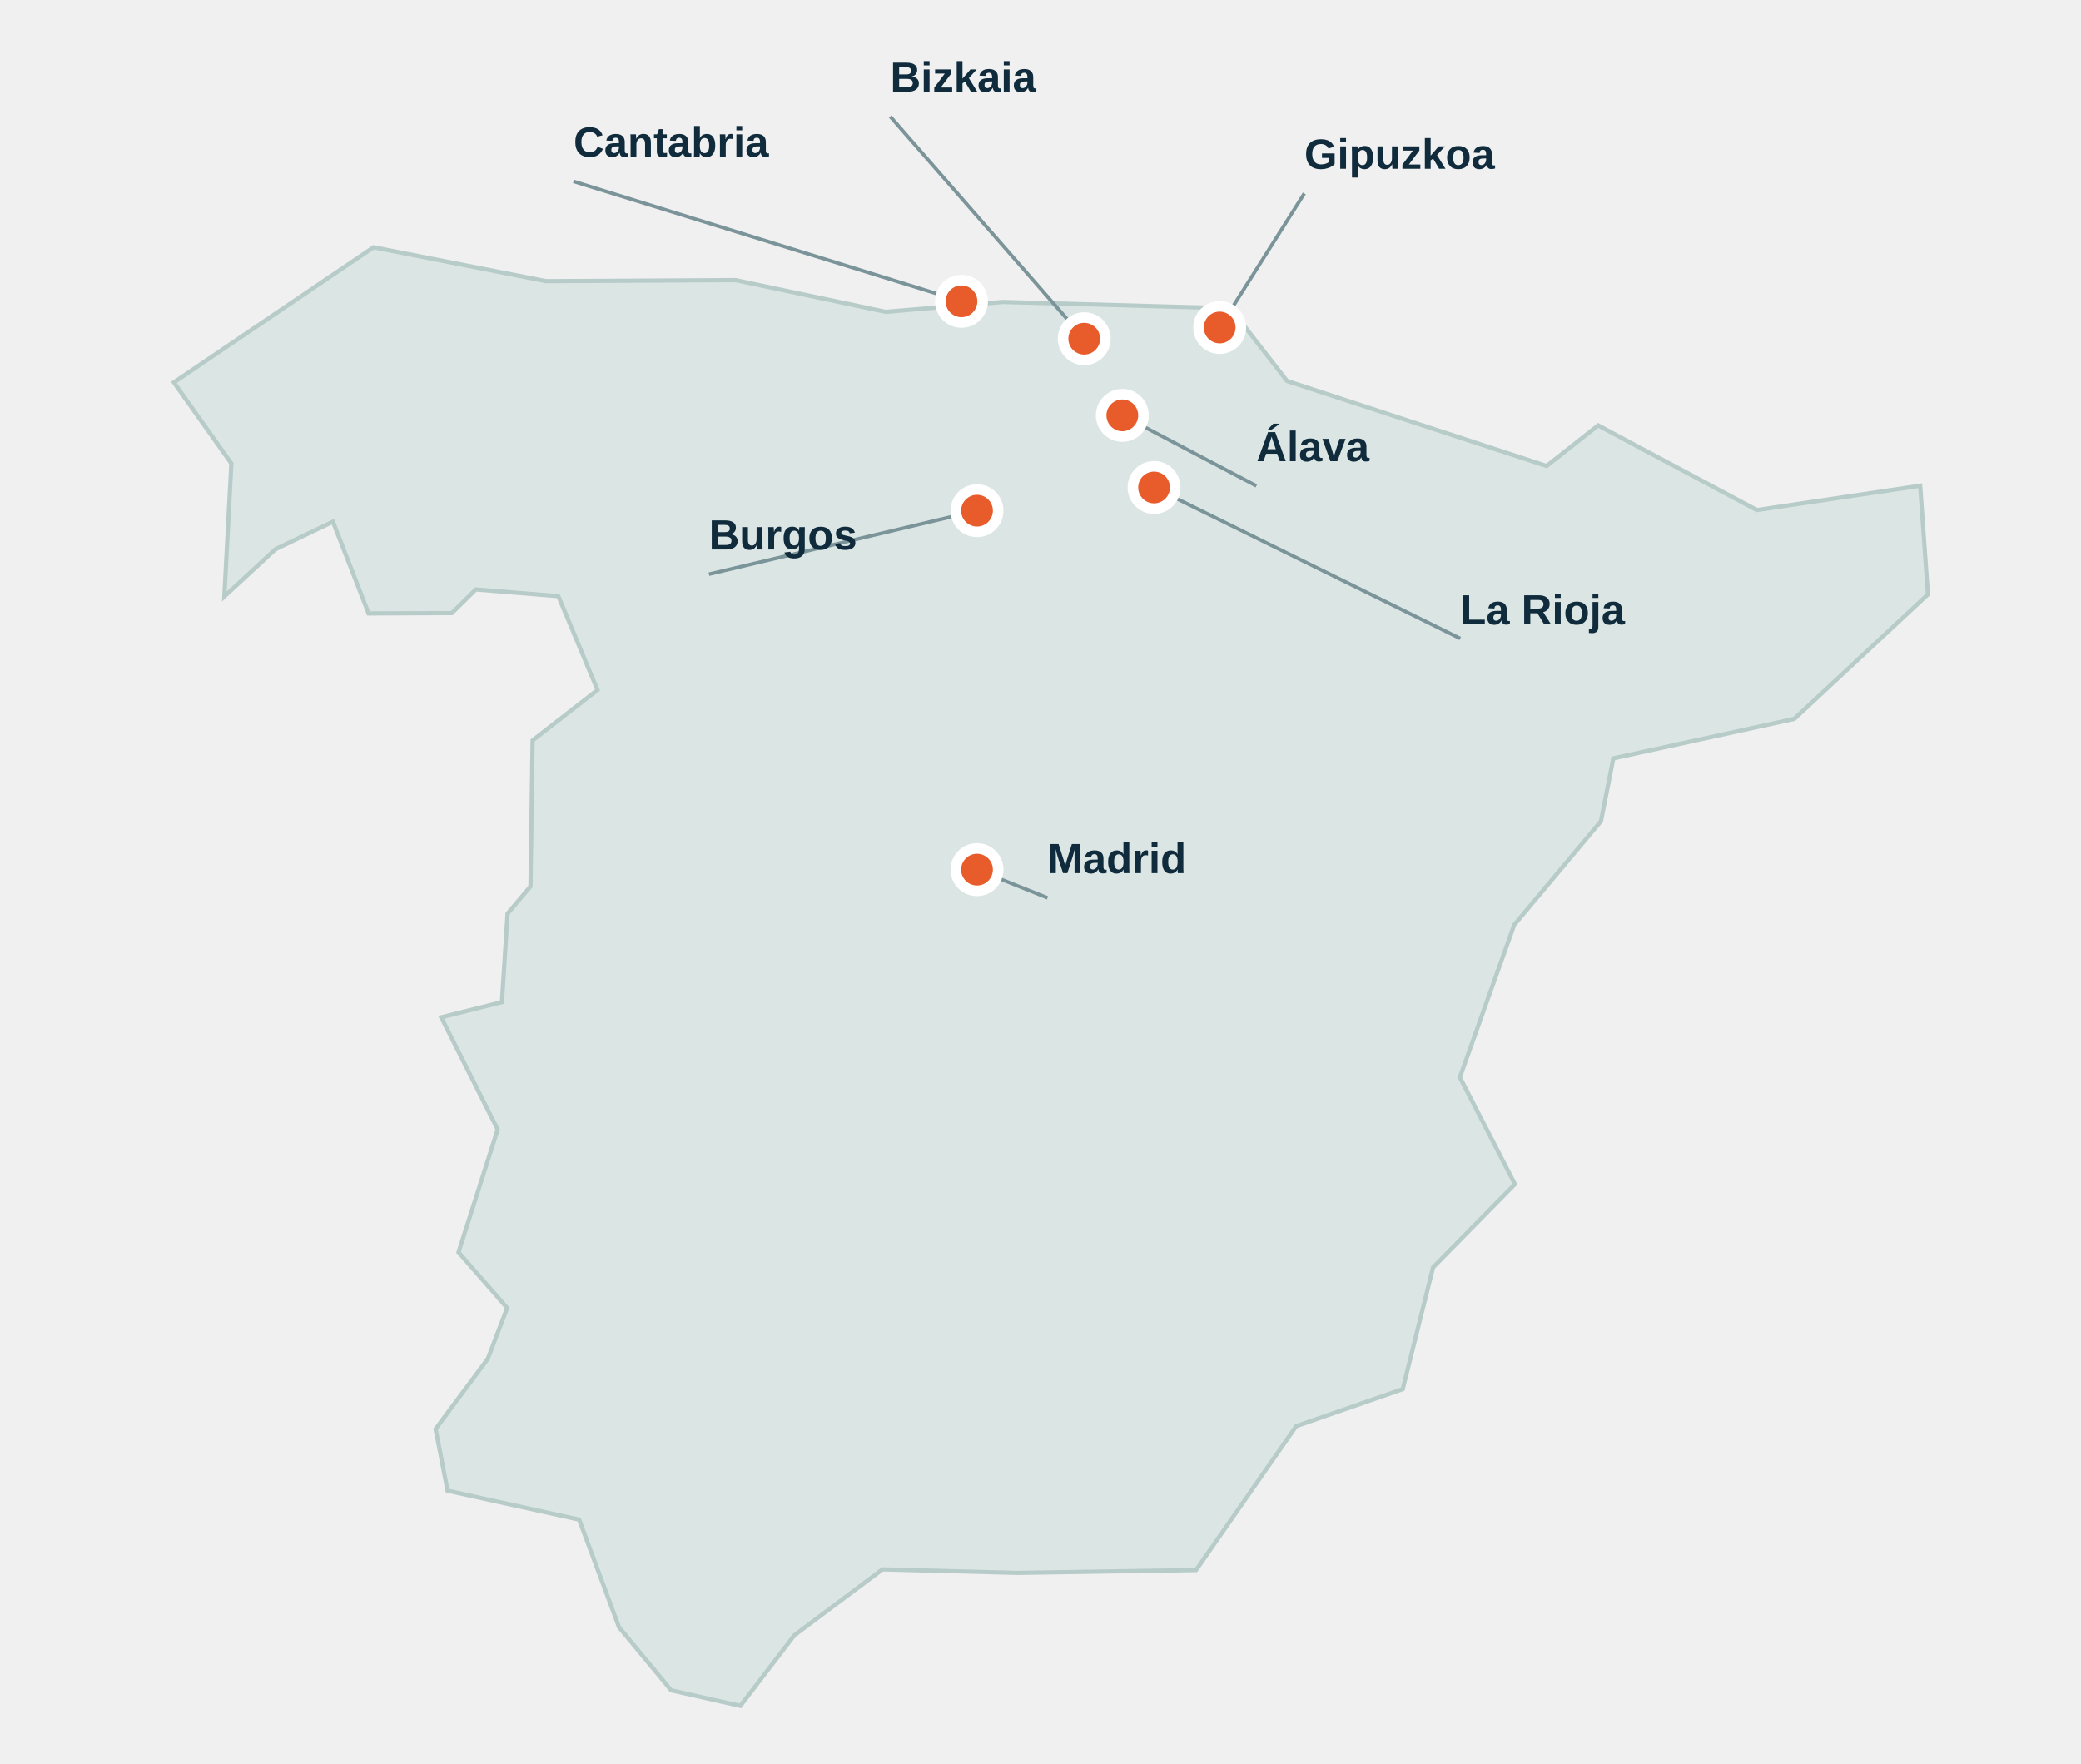
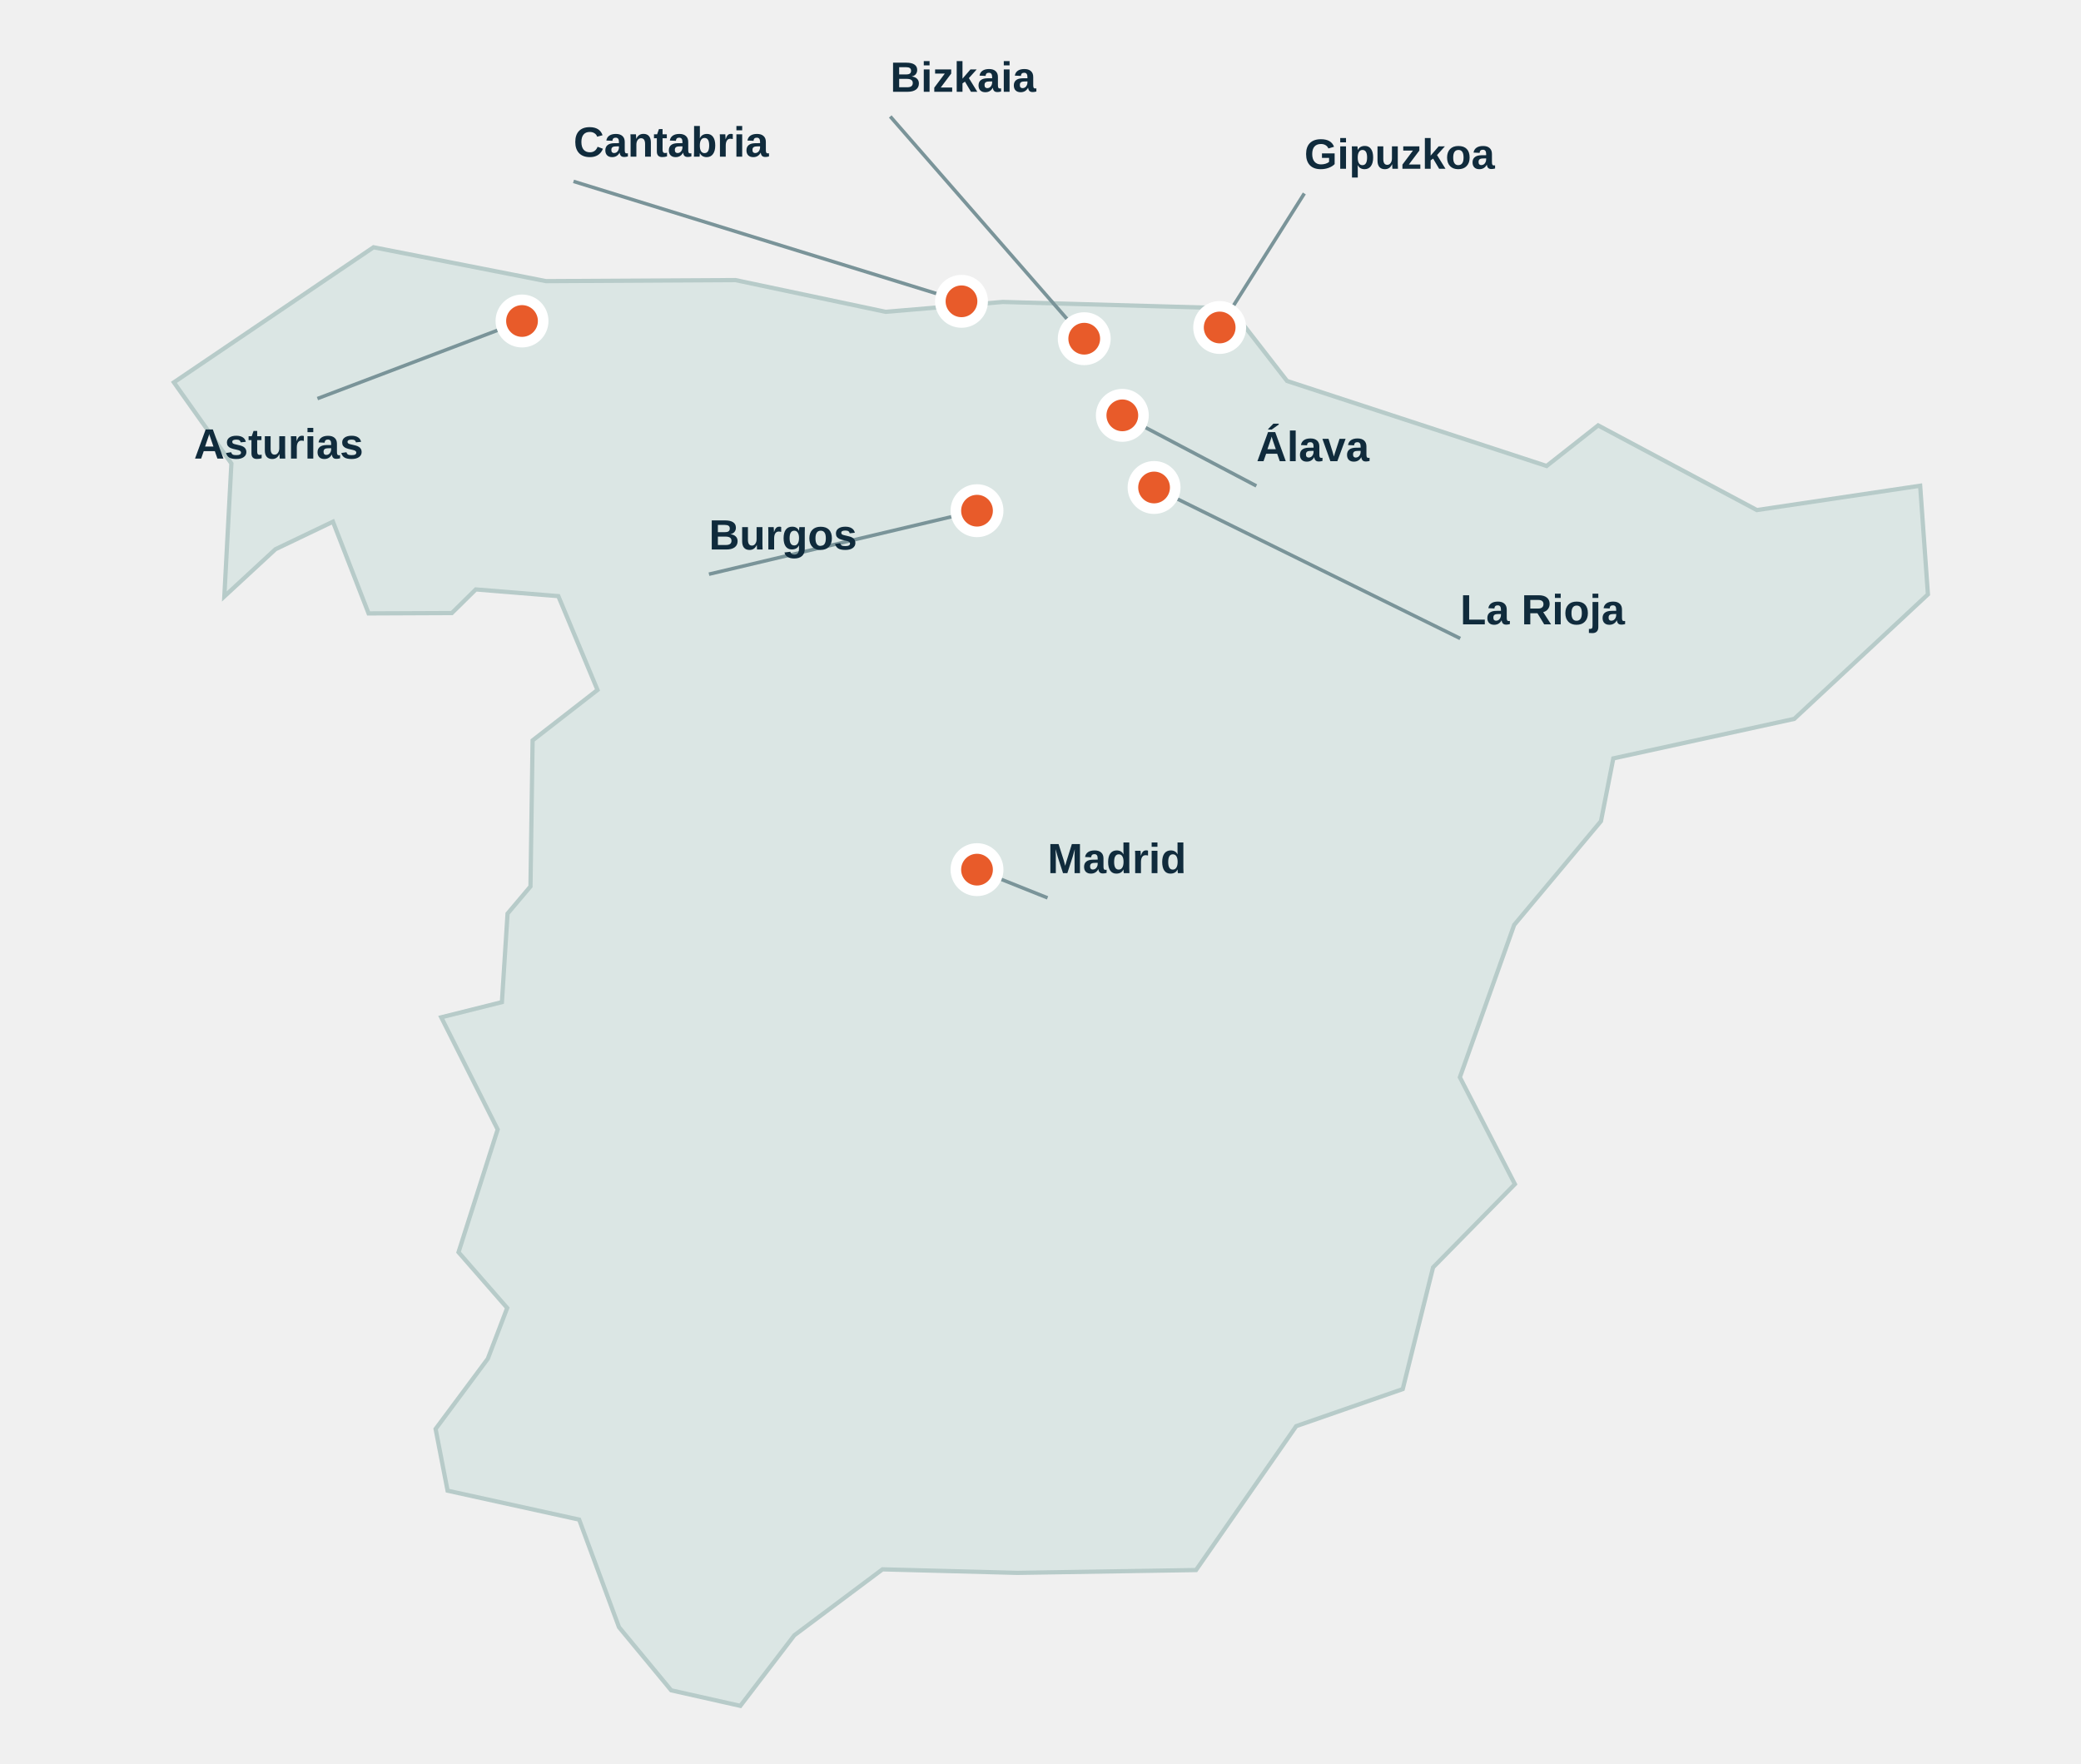
<svg xmlns="http://www.w3.org/2000/svg" class="map" width="590" height="500" viewBox="0 0 590 500" style="max-width:100%;height:auto" role="img" aria-labelledby="map-title map-desc">
  <path fill="#dbe6e4" stroke="#b7cbc9" stroke-width="1.2" class="land" d="M63.6,169.1 L65.6,131.4 L49.3,108.4 L105.9,70.1 L154.8,79.7 L208.5,79.4 L251.1,88.4 L284.3,85.6 L348.9,87.4 L364.9,108.0 L438.5,132.1 L453.1,120.6 L498.1,144.6 L544.4,137.7 L546.6,168.5 L508.7,203.8 L457.4,215.0 L453.9,232.8 L429.3,262.2 L413.9,305.4 L429.5,335.7 L406.3,359.3 L397.7,393.8 L367.5,404.3 L339.1,445.1 L288.4,445.9 L250.2,444.9 L225.2,463.6 L209.9,483.6 L190.3,479.2 L175.5,461.3 L164.2,430.8 L126.9,422.6 L123.5,405.1 L138.3,385.2 L143.8,370.8 L130.0,355.0 L141.1,320.2 L125.1,288.4 L142.3,284.1 L143.9,259.0 L150.4,251.3 L151.0,209.9 L169.4,195.6 L158.3,169.0 L134.9,167.1 L128.1,173.8 L104.5,173.9 L94.4,147.9 L78.1,155.7 L63.6,169.1 Z" />
  <path d="M272.6,85.42 l-110,-34" stroke="#7a9499" stroke-width="1" />
  <circle fill="#e85b2a" stroke="#ffffff" stroke-width="3" class="dot" cx="272.6" cy="85.42" r="6" />
  <a href="/cantabria/" aria-label="Ver localidades de Cantabria">
    <text fill="#102b3c" font-family="Arial,sans-serif" font-size="12" font-weight="700" x="162.6" y="44.42">Cantabria</text>
  </a>
  <path d="M307.4,96.02 l-55,-63" stroke="#7a9499" stroke-width="1" />
  <circle fill="#e85b2a" stroke="#ffffff" stroke-width="3" class="dot" cx="307.4" cy="96.02" r="6" />
  <a href="/bizkaia/" aria-label="Ver localidades de Bizkaia">
    <text fill="#102b3c" font-family="Arial,sans-serif" font-size="12" font-weight="700" x="252.4" y="26.02">Bizkaia</text>
  </a>
  <path d="M345.8,92.84 l24,-38" stroke="#7a9499" stroke-width="1" />
  <circle fill="#e85b2a" stroke="#ffffff" stroke-width="3" class="dot" cx="345.8" cy="92.84" r="6" />
  <a href="/gipuzkoa/" aria-label="Ver localidades de Gipuzkoa">
    <text fill="#102b3c" font-family="Arial,sans-serif" font-size="12" font-weight="700" x="369.8" y="47.84">Gipuzkoa</text>
  </a>
  <path d="M318.2,117.75 l38,20" stroke="#7a9499" stroke-width="1" />
  <circle fill="#e85b2a" stroke="#ffffff" stroke-width="3" class="dot" cx="318.2" cy="117.75" r="6" />
  <a href="/alava/" aria-label="Ver localidades de Álava">
    <text fill="#102b3c" font-family="Arial,sans-serif" font-size="12" font-weight="700" x="356.2" y="130.75">Álava</text>
  </a>
  <path d="M277.0,144.78 l-76,18" stroke="#7a9499" stroke-width="1" />
  <circle fill="#e85b2a" stroke="#ffffff" stroke-width="3" class="dot" cx="277.0" cy="144.78" r="6" />
  <a href="/burgos/" aria-label="Ver localidades de Burgos">
    <text fill="#102b3c" font-family="Arial,sans-serif" font-size="12" font-weight="700" x="201.0" y="155.78">Burgos</text>
  </a>
  <path d="M277.0,246.54 l20,8" stroke="#7a9499" stroke-width="1" />
  <circle fill="#e85b2a" stroke="#ffffff" stroke-width="3" class="dot" cx="277.0" cy="246.54" r="6" />
  <a href="/madrid/" aria-label="Ver localidades de Madrid">
    <text fill="#102b3c" font-family="Arial,sans-serif" font-size="12" font-weight="700" x="297.0" y="247.54">Madrid</text>
  </a>
  <path d="M327.2,138.2 L414,181" stroke="#7a9499" stroke-width="1" />
  <circle fill="#e85b2a" stroke="#ffffff" stroke-width="3" class="dot" cx="327.2" cy="138.2" r="6" />
  <a href="/la-rioja/" aria-label="Ver localidades de La Rioja">
    <text fill="#102b3c" font-family="Arial,sans-serif" font-size="12" font-weight="700" x="414" y="177">La Rioja</text>
  </a>
+   <path d="M148,91 L90,113" stroke="#7a9499" stroke-width="1" />
+   <circle fill="#e85b2a" stroke="#ffffff" stroke-width="3" class="dot" cx="148" cy="91" r="6" />
+   <a href="/asturias/" aria-label="Ver concejos de Asturias">
+     <text fill="#102b3c" font-family="Arial,sans-serif" font-size="12" font-weight="700" x="55" y="130">Asturias</text>
+   </a>
</svg>
